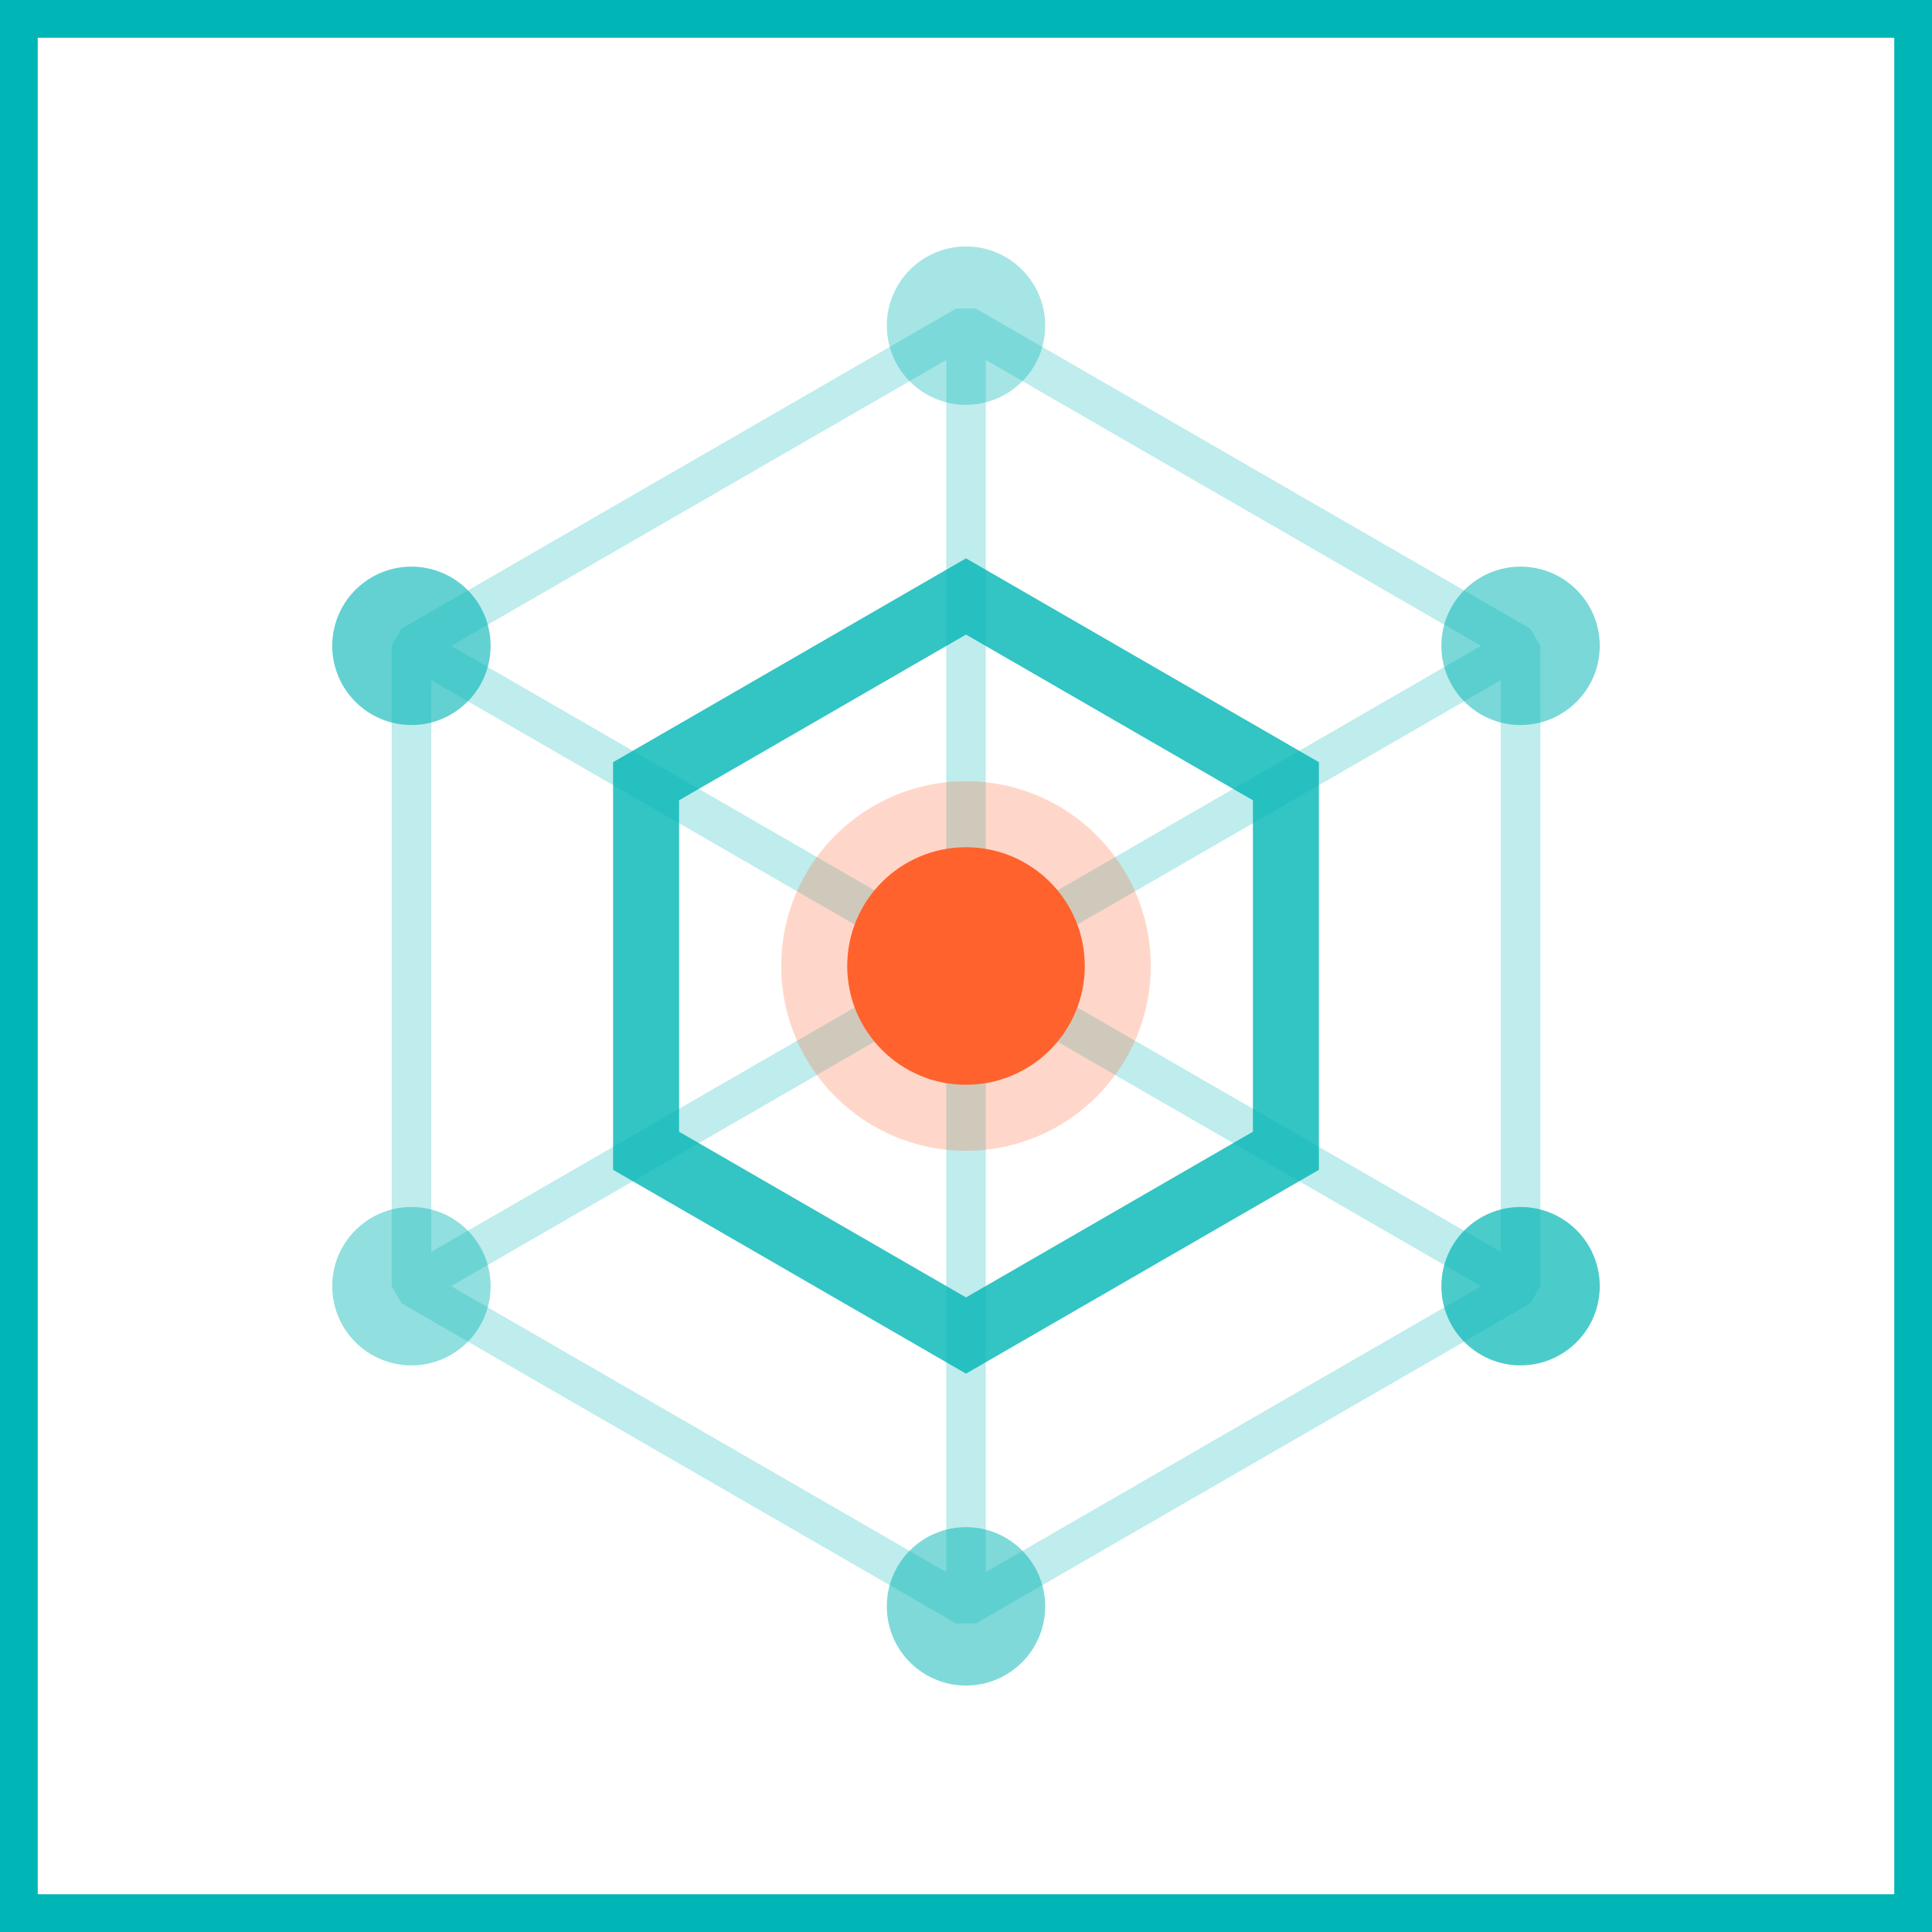
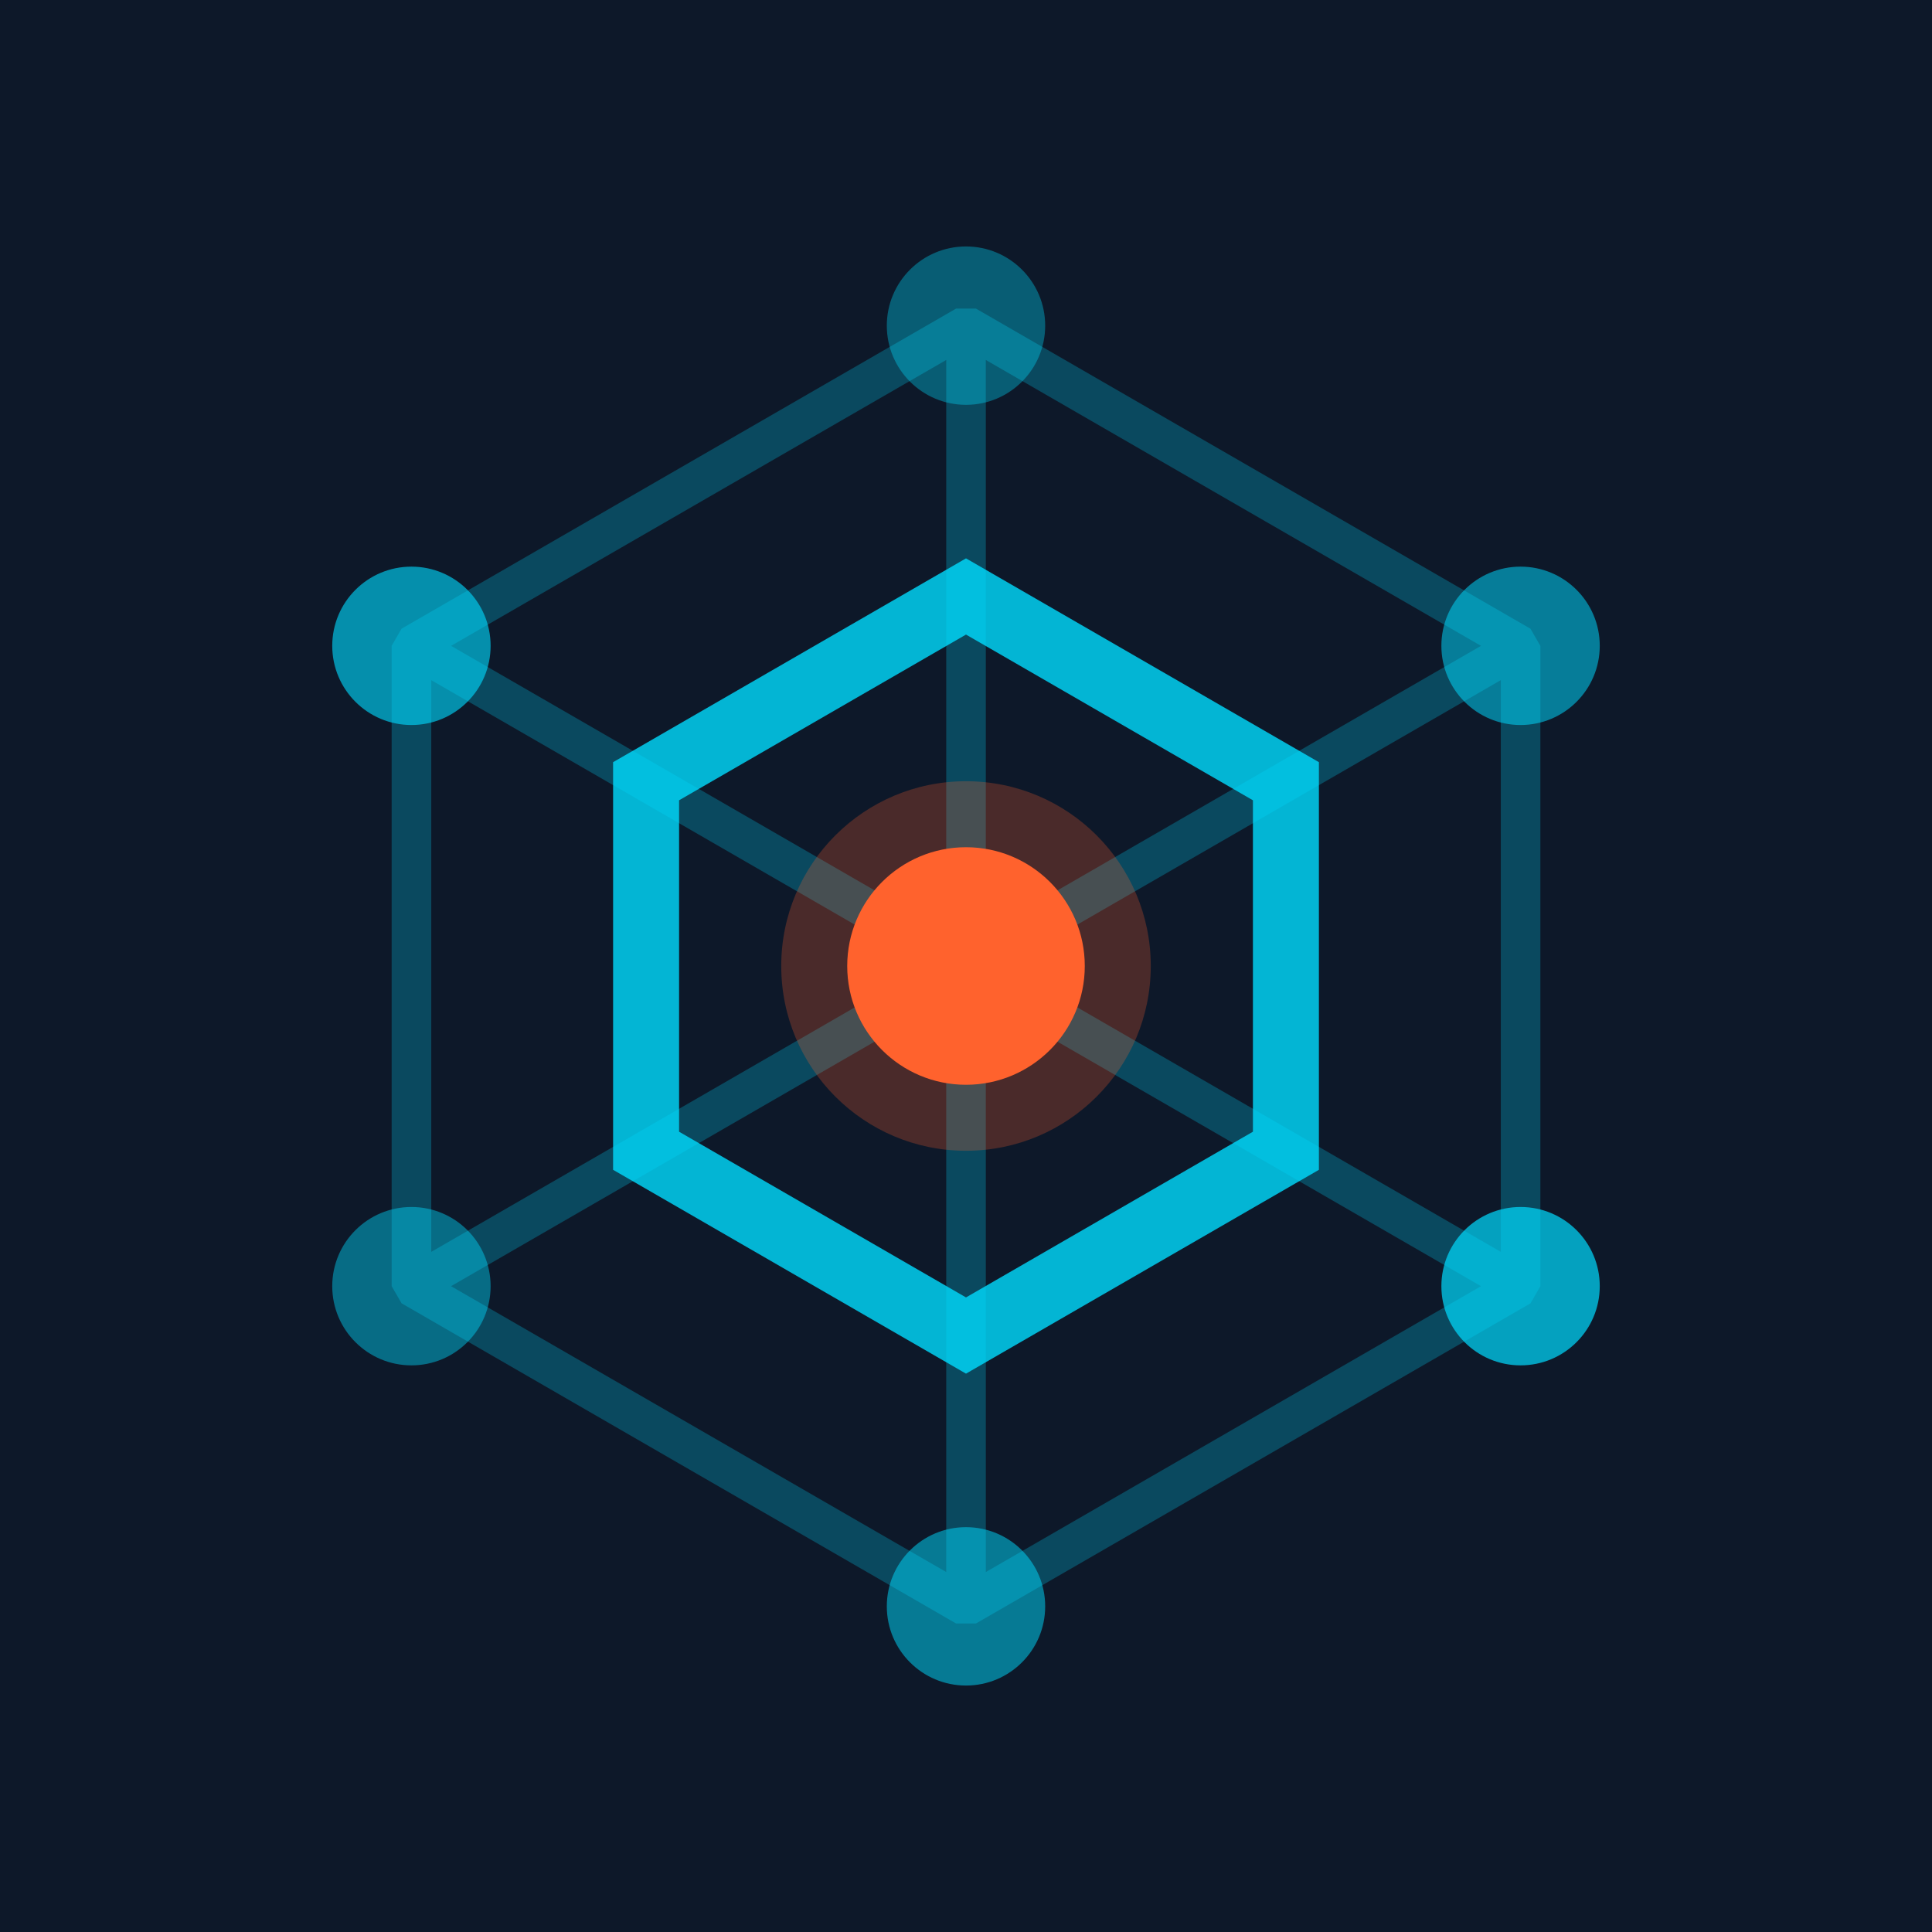
<svg xmlns="http://www.w3.org/2000/svg" viewBox="0 0 500 500">
  <style>
-     .background { fill: #ffffff; }
-     .primary { fill: #00b5b5; }
+     .background { fill: #0d1829; }
+     .primary { fill: #00dcff; }
    .accent { fill: #ff622d; }
  </style>
  <rect id="background" class="background" width="500" height="500" />
-   <path id="frame" class="primary" fill-rule="evenodd" d="M0 0H500V500H0ZM9.766 9.766V490.234H490.234V9.766Z" />
  <g id="symbol" transform="translate(85.98438 63.7832) scale(6.831125)">
    <path id="outer-hexagon" class="primary" fill-opacity=".25" fill-rule="evenodd" d="M23.636 2.352L2.626 14.481L2.251 15.131L2.251 39.391L2.626 40.039L23.636 52.17L24.386 52.17L45.396 40.04L45.77 39.39L45.77 15.132L45.395 14.482L24.385 2.352L23.636 2.352ZM23.261 4.301L23.261 25.961L4.501 15.131L23.261 4.301ZM24.761 4.301L43.521 15.131L24.761 25.961L24.761 4.301ZM3.751 16.43L22.511 27.26L3.751 38.09L3.751 16.43ZM44.271 16.43L44.271 38.09L25.511 27.26L44.271 16.43ZM23.261 28.56L23.261 50.22L4.501 39.39L23.261 28.56ZM24.761 28.56L43.521 39.39L24.761 50.22L24.761 28.56Z" />
    <path id="inner-hexagon" class="primary" fill-opacity=".8" fill-rule="evenodd" d="M10.64 34.982L10.64 19.538L24.01 11.816L37.38 19.538L37.38 34.982L24.01 42.704L10.64 34.982ZM24.01 39.816L34.88 33.538L34.88 20.982L24.01 14.704L13.14 20.982L13.14 33.538L24.01 39.816Z" />
    <circle id="node-top" class="primary" fill-opacity=".35" cx="24.01" cy="3" r="3" />
    <circle id="node-top-right" class="primary" fill-opacity=".52" cx="45.02" cy="15.13" r="3" />
    <circle id="node-bottom-right" class="primary" fill-opacity=".7" cx="45.02" cy="39.39" r="3" />
    <circle id="node-bottom" class="primary" fill-opacity=".5" cx="24.01" cy="51.52" r="3" />
    <circle id="node-bottom-left" class="primary" fill-opacity=".43" cx="3" cy="39.39" r="3" />
    <circle id="node-top-left" class="primary" fill-opacity=".61" cx="3" cy="15.13" r="3" />
    <circle id="glow" class="accent" fill-opacity=".25" cx="24.01" cy="27.26" r="7" />
    <circle id="core" class="accent" cx="24.01" cy="27.26" r="4.5" />
  </g>
</svg>
